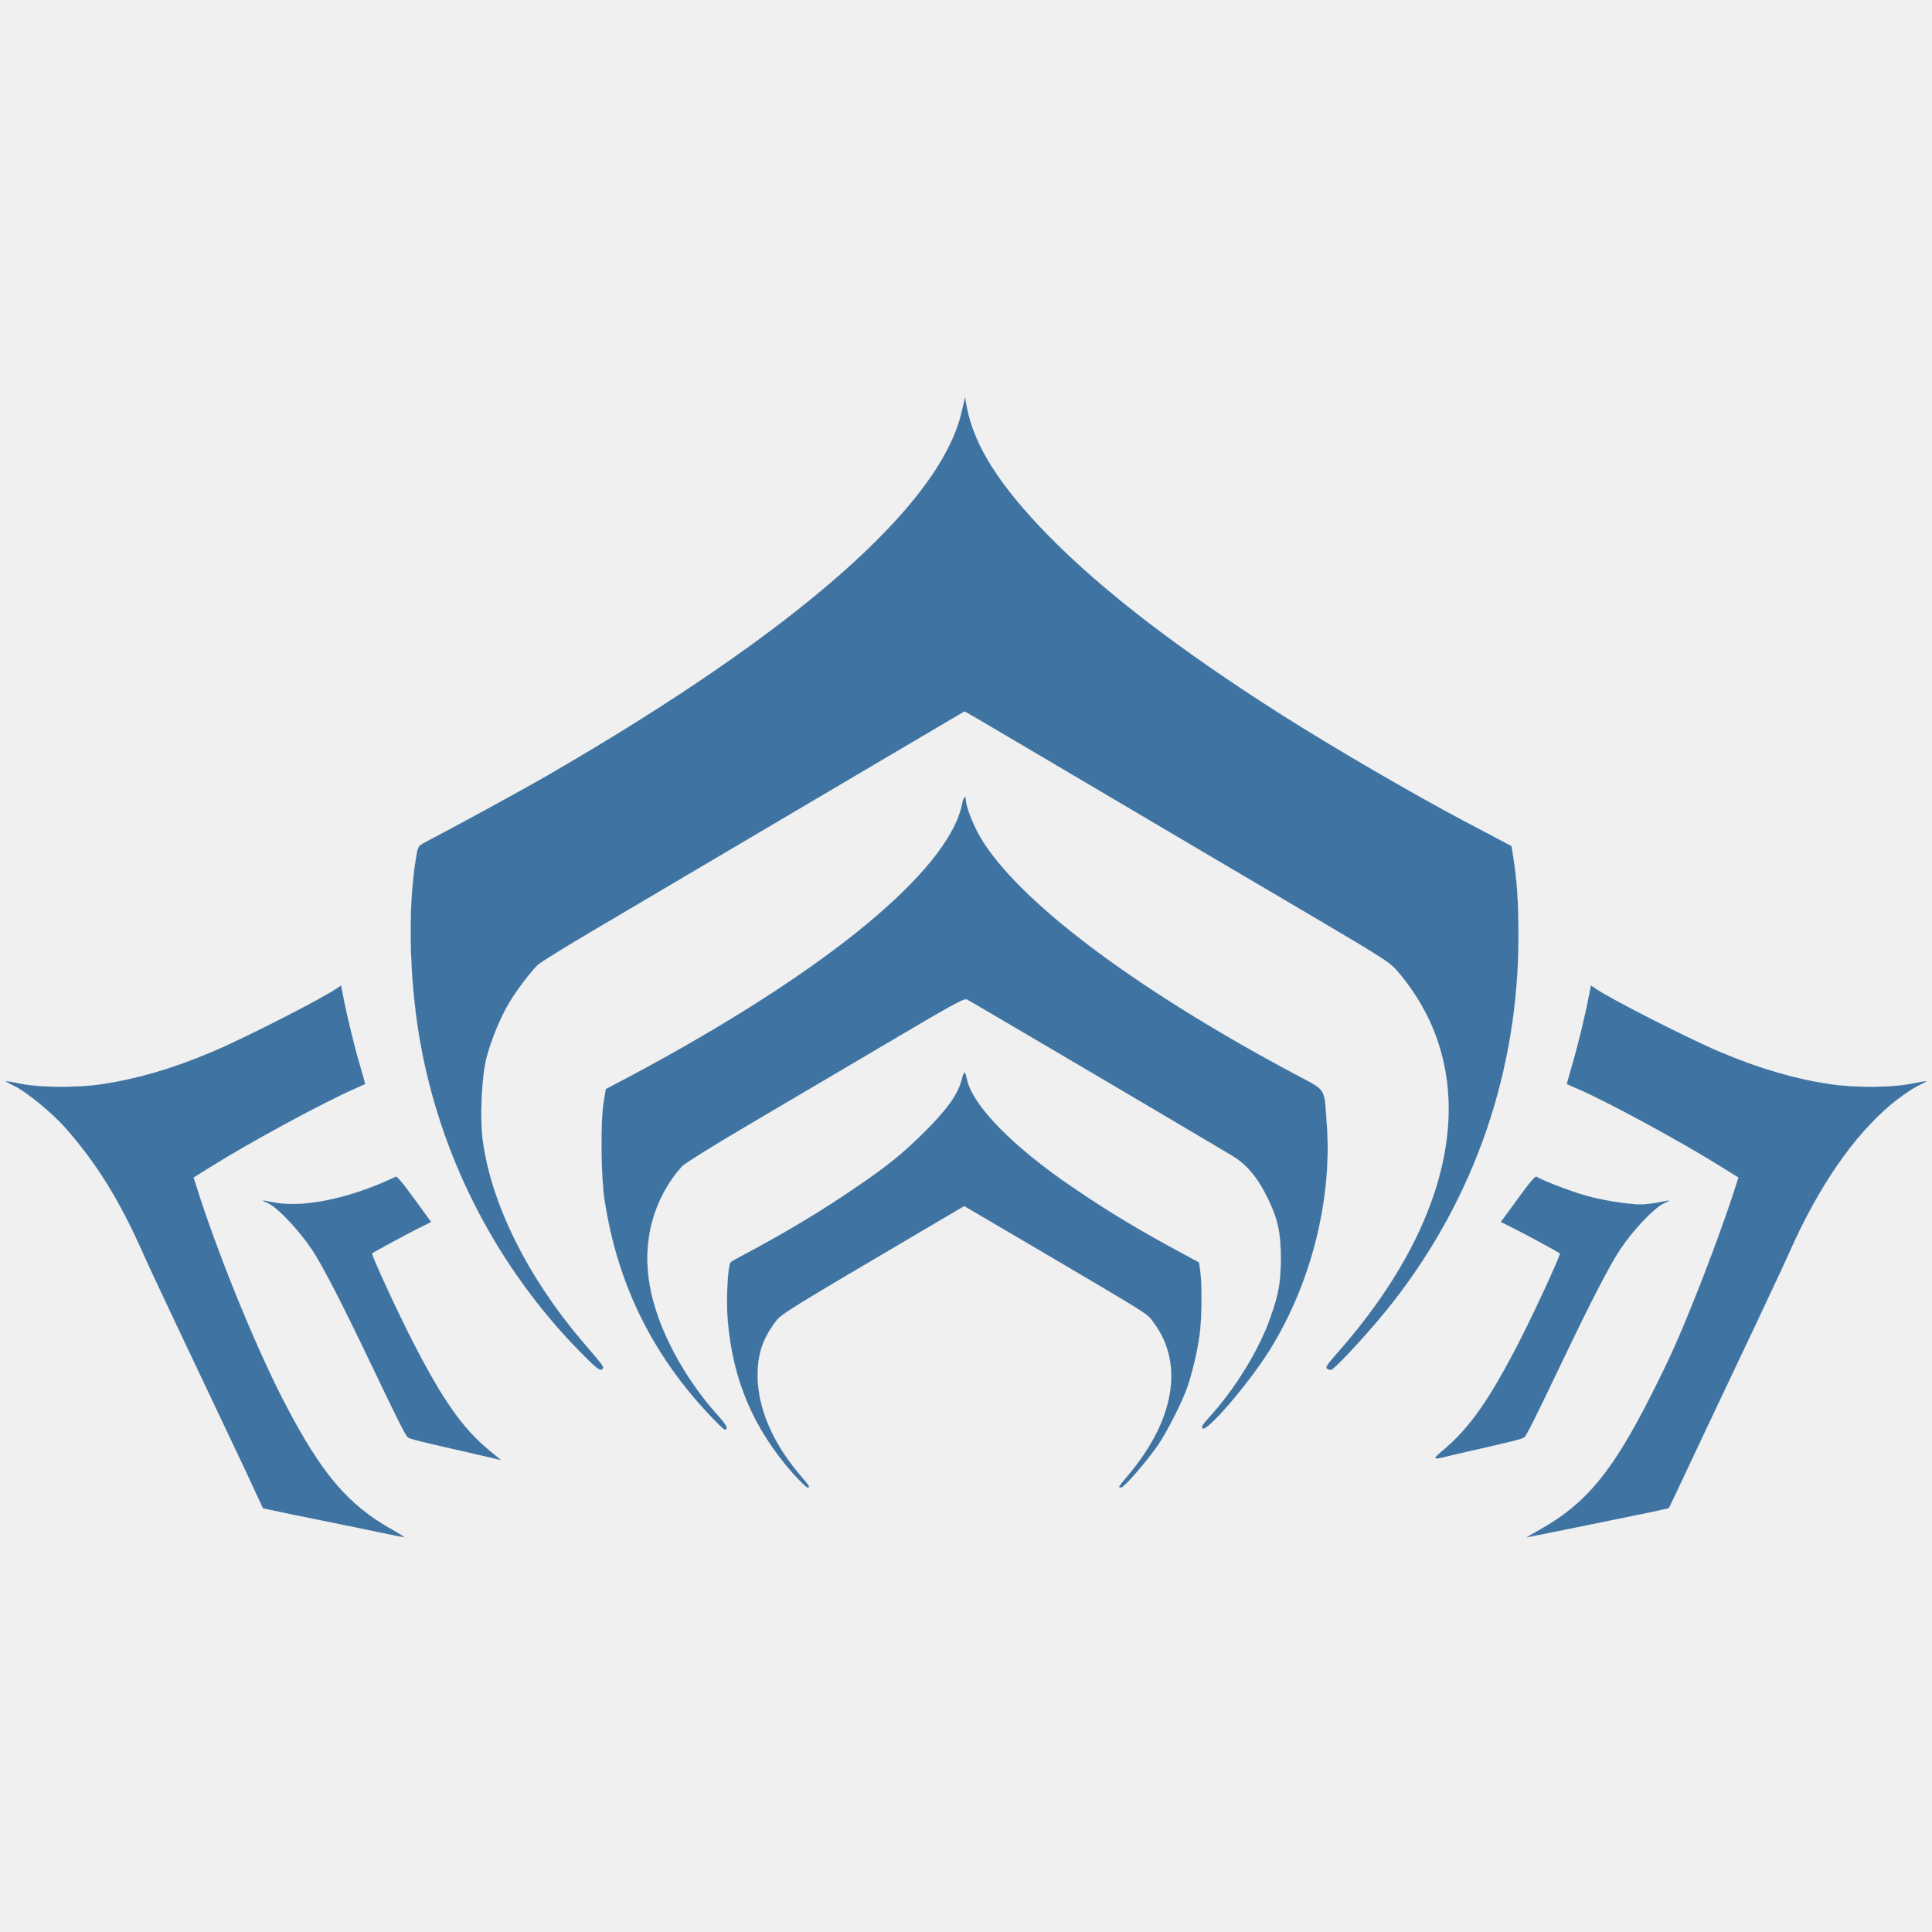
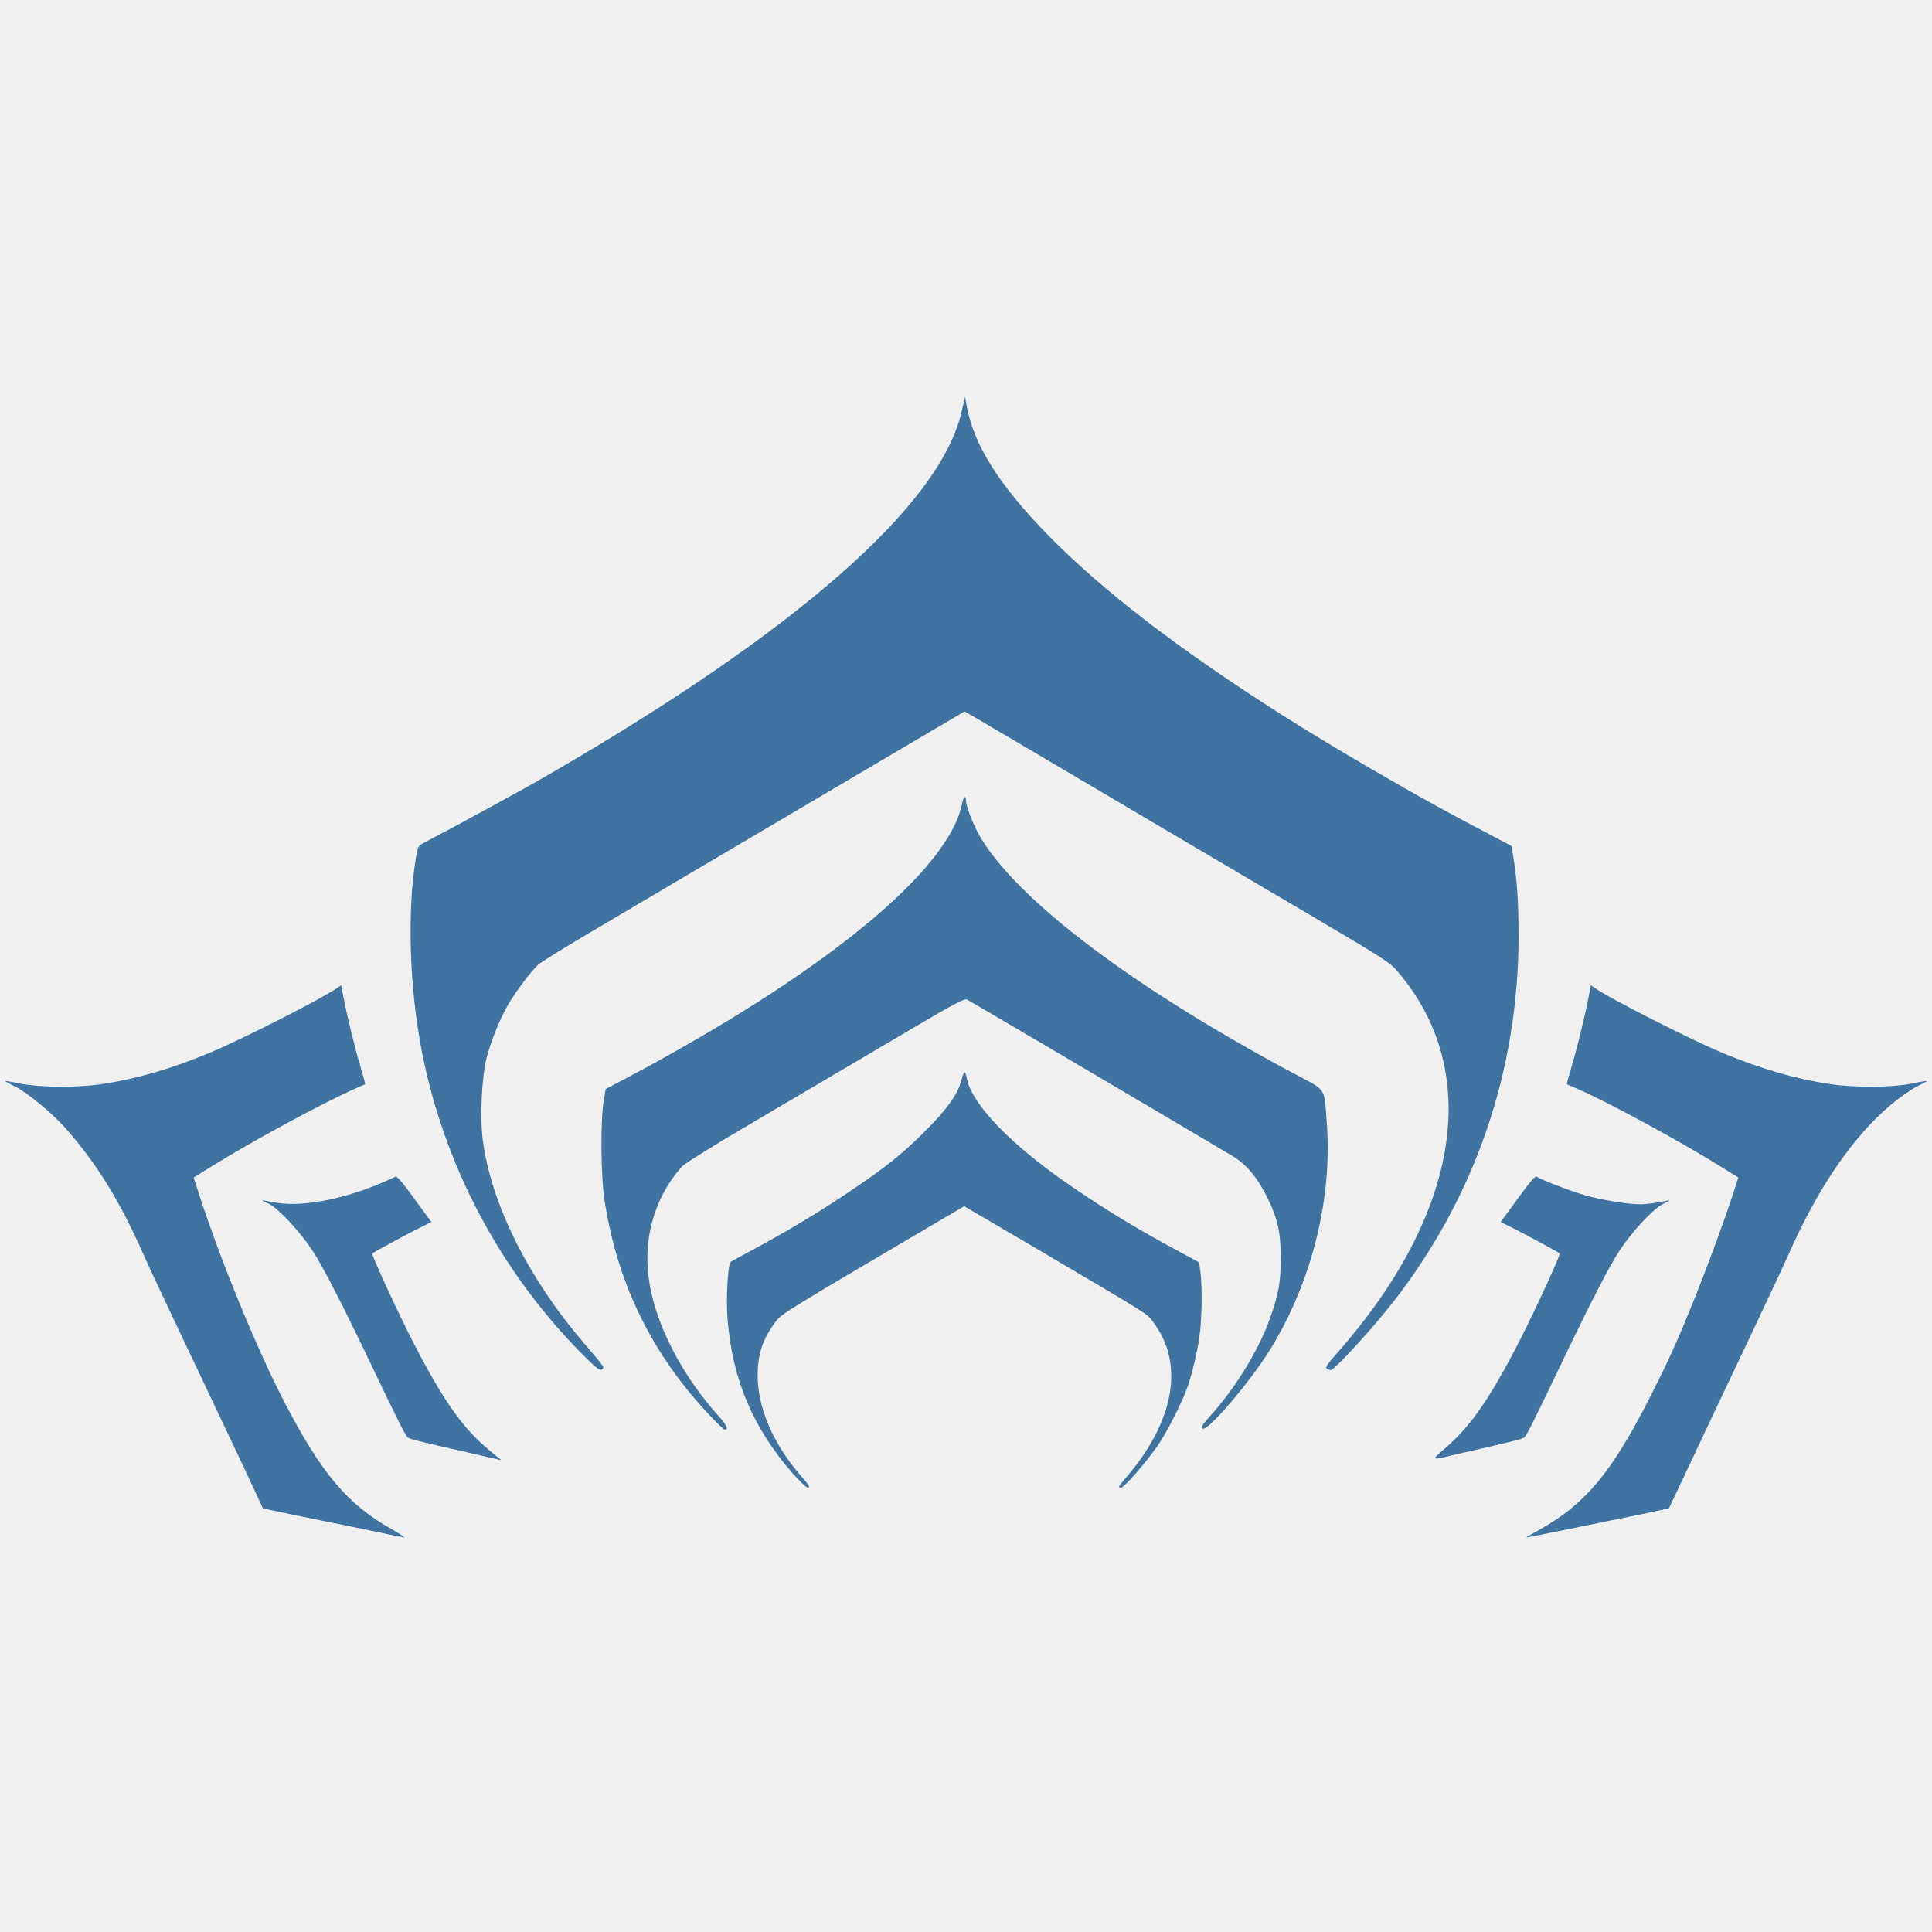
<svg xmlns="http://www.w3.org/2000/svg" fill="#3f73a1" viewBox="0 0 12000 12000">
-   <path stroke="#FFFFFF" stroke-width="1px" d="M2360 9519c-74-16-236-49-360-74s-257-52-296-61l-71-15-31-67c-17-37-56-121-87-187-129-272-327-690-398-840-41-88-101-214-132-280s-75-160-97-210c-146-330-287-557-482-779-83-93-237-220-313-258-35-17-62-32-61-33 2-2 46 5 98 16 121 24 351 25 499 3 217-32 435-95 676-196 197-82 696-336 787-400l27-18 11 57c25 132 75 335 107 442 18 62 33 114 31 115s-28 13-58 26c-197 86-655 334-901 488l-106 66 13 40c129 414 368 1002 549 1352 230 444 394 639 671 794 49 27 82 50 74 49s-76-14-150-30zm7204-19c286-160 450-358 691-835 109-215 161-329 262-580 93-229 215-562 267-731l13-40-106-66c-247-155-708-405-891-484-36-15-66-29-68-30s13-53 31-115c32-107 82-310 107-442l11-57 27 18c91 64 590 318 787 400 241 101 459 164 676 196 148 22 378 21 499-3 52-11 96-18 98-16 1 1-26 16-61 33-34 17-106 67-159 111-237 198-454 514-637 928-21 48-71 155-110 237s-71 150-71 151-29 63-64 136c-145 305-382 807-458 969-22 47-41 86-42 88-2 1-57 13-122 27-285 59-759 155-764 155-3 0 35-23 84-50zm-4646-355c-240-277-366-571-398-939-12-126 0-350 18-367 4-4 43-26 87-49 257-137 479-270 693-417 200-136 290-210 428-347 138-138 202-228 226-318 6-27 15-48 19-48s10 17 14 37c30 164 284 424 665 682 223 152 409 263 682 410l96 52 9 67c11 95 8 294-7 393-13 93-41 213-71 304-29 91-130 290-190 377-72 102-207 258-225 258-8 0-14-2-14-5s26-37 59-75c286-341 345-690 158-942-47-63 13-25-750-475l-428-251-182 107c-924 544-954 562-990 611-80 107-111 200-111 335 1 197 91 411 256 607 68 79 73 88 54 88-8 0-52-43-98-95zm-1868-90c-30-7-86-20-125-29-312-71-380-87-393-98-14-12-62-107-232-463-184-385-297-603-361-700-80-121-212-261-271-289-21-9-38-18-38-20 0-1 28 3 63 10 158 34 402-7 652-108 55-23 105-45 111-50 8-6 46 38 117 137l106 145-92 46c-71 36-259 138-275 149-7 6 158 365 256 555 185 359 306 531 469 666 32 26 62 52 68 56 5 4 7 8 5 7-3-1-30-7-60-14zm5908-44c166-138 288-310 474-671 98-190 263-549 256-555-16-11-204-113-275-149l-92-46 106-145c71-99 109-143 117-137 22 17 212 91 301 116 104 30 266 56 345 56 30 0 83-6 118-14 34-7 62-11 62-10 0 2-17 11-37 20-60 28-192 168-272 289-64 97-177 315-361 700-170 356-218 451-232 463-13 11-97 31-388 97-36 8-83 19-105 25-76 18-78 12-17-39zm-4545-215c-364-383-580-825-659-1346-22-144-25-487-5-606l13-80 46-24c1173-614 1955-1218 2137-1649 13-32 27-78 31-100 7-43 24-56 24-18 1 38 47 155 90 228 233 392 943 929 1932 1459 226 121 201 84 219 317 36 466-95 992-353 1407-126 203-392 514-419 489-9-9-1-24 39-68 161-176 311-419 381-619 53-149 65-218 66-366 0-163-17-244-80-375-63-130-133-214-225-268-417-248-1629-962-1645-969-17-8-103 40-505 278-267 157-654 386-860 507s-387 234-403 251c-177 198-250 464-201 739 46 264 211 576 434 820 45 50 56 77 31 77-5 0-45-38-88-84zm-819-408c-496-509-836-1156-973-1853-78-394-93-878-38-1205 12-73 14-76 52-96 241-127 628-338 780-427 1534-888 2422-1668 2557-2247l22-95 12 65c45 237 202 484 499 789 337 345 810 710 1460 1123 307 195 816 492 1125 655 52 28 141 74 197 104l102 54 10 65c24 149 33 287 33 495 0 833-269 1618-777 2270-126 162-367 425-389 425-6 0-17-4-25-9-11-7 3-28 60-92 766-866 909-1749 385-2369-53-63-75-77-563-365-279-164-839-494-1243-733s-770-454-812-479l-77-44-453 267c-249 147-698 412-998 589s-684 404-855 505c-170 100-325 196-344 213-45 43-139 168-182 242-53 91-107 223-136 332-31 120-43 374-24 517 53 394 279 849 620 1249 127 148 133 156 126 167-14 22-36 5-151-112z" />
+   <path d="M2360 9519c-74-16-236-49-360-74s-257-52-296-61l-71-15-31-67c-17-37-56-121-87-187-129-272-327-690-398-840-41-88-101-214-132-280s-75-160-97-210c-146-330-287-557-482-779-83-93-237-220-313-258-35-17-62-32-61-33 2-2 46 5 98 16 121 24 351 25 499 3 217-32 435-95 676-196 197-82 696-336 787-400l27-18 11 57c25 132 75 335 107 442 18 62 33 114 31 115s-28 13-58 26c-197 86-655 334-901 488l-106 66 13 40c129 414 368 1002 549 1352 230 444 394 639 671 794 49 27 82 50 74 49s-76-14-150-30zm7204-19c286-160 450-358 691-835 109-215 161-329 262-580 93-229 215-562 267-731l13-40-106-66c-247-155-708-405-891-484-36-15-66-29-68-30s13-53 31-115c32-107 82-310 107-442l11-57 27 18c91 64 590 318 787 400 241 101 459 164 676 196 148 22 378 21 499-3 52-11 96-18 98-16 1 1-26 16-61 33-34 17-106 67-159 111-237 198-454 514-637 928-21 48-71 155-110 237s-71 150-71 151-29 63-64 136c-145 305-382 807-458 969-22 47-41 86-42 88-2 1-57 13-122 27-285 59-759 155-764 155-3 0 35-23 84-50zm-4646-355c-240-277-366-571-398-939-12-126 0-350 18-367 4-4 43-26 87-49 257-137 479-270 693-417 200-136 290-210 428-347 138-138 202-228 226-318 6-27 15-48 19-48s10 17 14 37c30 164 284 424 665 682 223 152 409 263 682 410l96 52 9 67c11 95 8 294-7 393-13 93-41 213-71 304-29 91-130 290-190 377-72 102-207 258-225 258-8 0-14-2-14-5s26-37 59-75c286-341 345-690 158-942-47-63 13-25-750-475l-428-251-182 107c-924 544-954 562-990 611-80 107-111 200-111 335 1 197 91 411 256 607 68 79 73 88 54 88-8 0-52-43-98-95zm-1868-90c-30-7-86-20-125-29-312-71-380-87-393-98-14-12-62-107-232-463-184-385-297-603-361-700-80-121-212-261-271-289-21-9-38-18-38-20 0-1 28 3 63 10 158 34 402-7 652-108 55-23 105-45 111-50 8-6 46 38 117 137l106 145-92 46c-71 36-259 138-275 149-7 6 158 365 256 555 185 359 306 531 469 666 32 26 62 52 68 56 5 4 7 8 5 7-3-1-30-7-60-14zm5908-44c166-138 288-310 474-671 98-190 263-549 256-555-16-11-204-113-275-149l-92-46 106-145c71-99 109-143 117-137 22 17 212 91 301 116 104 30 266 56 345 56 30 0 83-6 118-14 34-7 62-11 62-10 0 2-17 11-37 20-60 28-192 168-272 289-64 97-177 315-361 700-170 356-218 451-232 463-13 11-97 31-388 97-36 8-83 19-105 25-76 18-78 12-17-39zm-4545-215c-364-383-580-825-659-1346-22-144-25-487-5-606l13-80 46-24c1173-614 1955-1218 2137-1649 13-32 27-78 31-100 7-43 24-56 24-18 1 38 47 155 90 228 233 392 943 929 1932 1459 226 121 201 84 219 317 36 466-95 992-353 1407-126 203-392 514-419 489-9-9-1-24 39-68 161-176 311-419 381-619 53-149 65-218 66-366 0-163-17-244-80-375-63-130-133-214-225-268-417-248-1629-962-1645-969-17-8-103 40-505 278-267 157-654 386-860 507s-387 234-403 251c-177 198-250 464-201 739 46 264 211 576 434 820 45 50 56 77 31 77-5 0-45-38-88-84zm-819-408c-496-509-836-1156-973-1853-78-394-93-878-38-1205 12-73 14-76 52-96 241-127 628-338 780-427 1534-888 2422-1668 2557-2247l22-95 12 65c45 237 202 484 499 789 337 345 810 710 1460 1123 307 195 816 492 1125 655 52 28 141 74 197 104l102 54 10 65c24 149 33 287 33 495 0 833-269 1618-777 2270-126 162-367 425-389 425-6 0-17-4-25-9-11-7 3-28 60-92 766-866 909-1749 385-2369-53-63-75-77-563-365-279-164-839-494-1243-733s-770-454-812-479l-77-44-453 267c-249 147-698 412-998 589s-684 404-855 505c-170 100-325 196-344 213-45 43-139 168-182 242-53 91-107 223-136 332-31 120-43 374-24 517 53 394 279 849 620 1249 127 148 133 156 126 167-14 22-36 5-151-112z" />
</svg>
